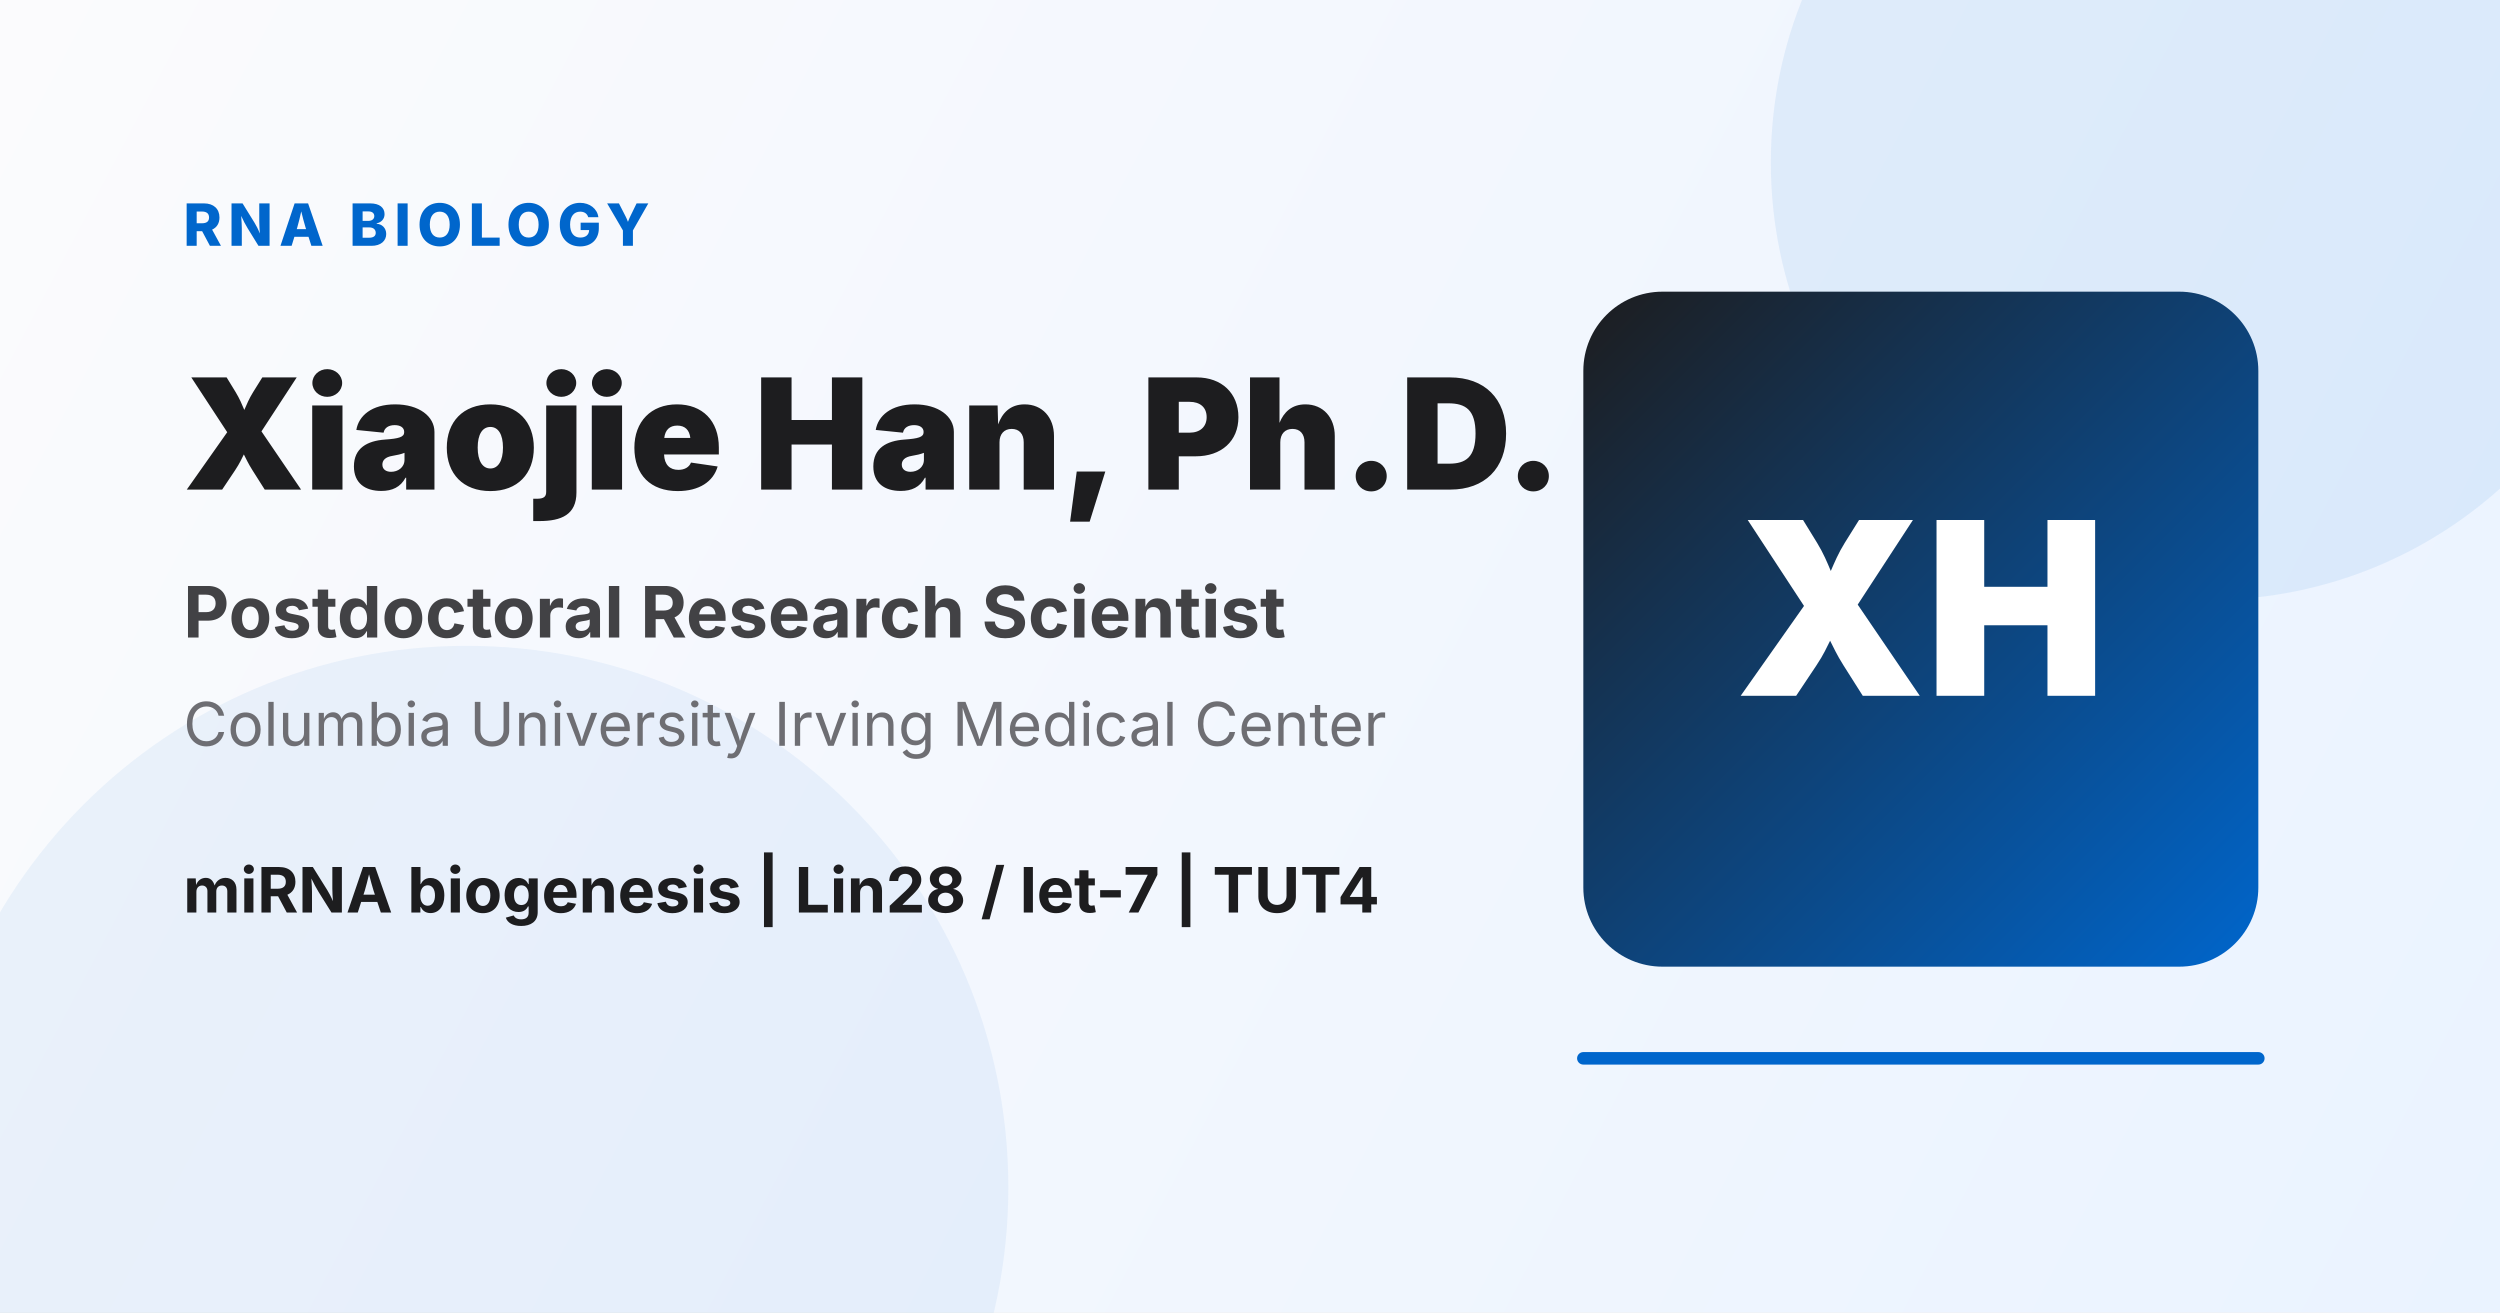
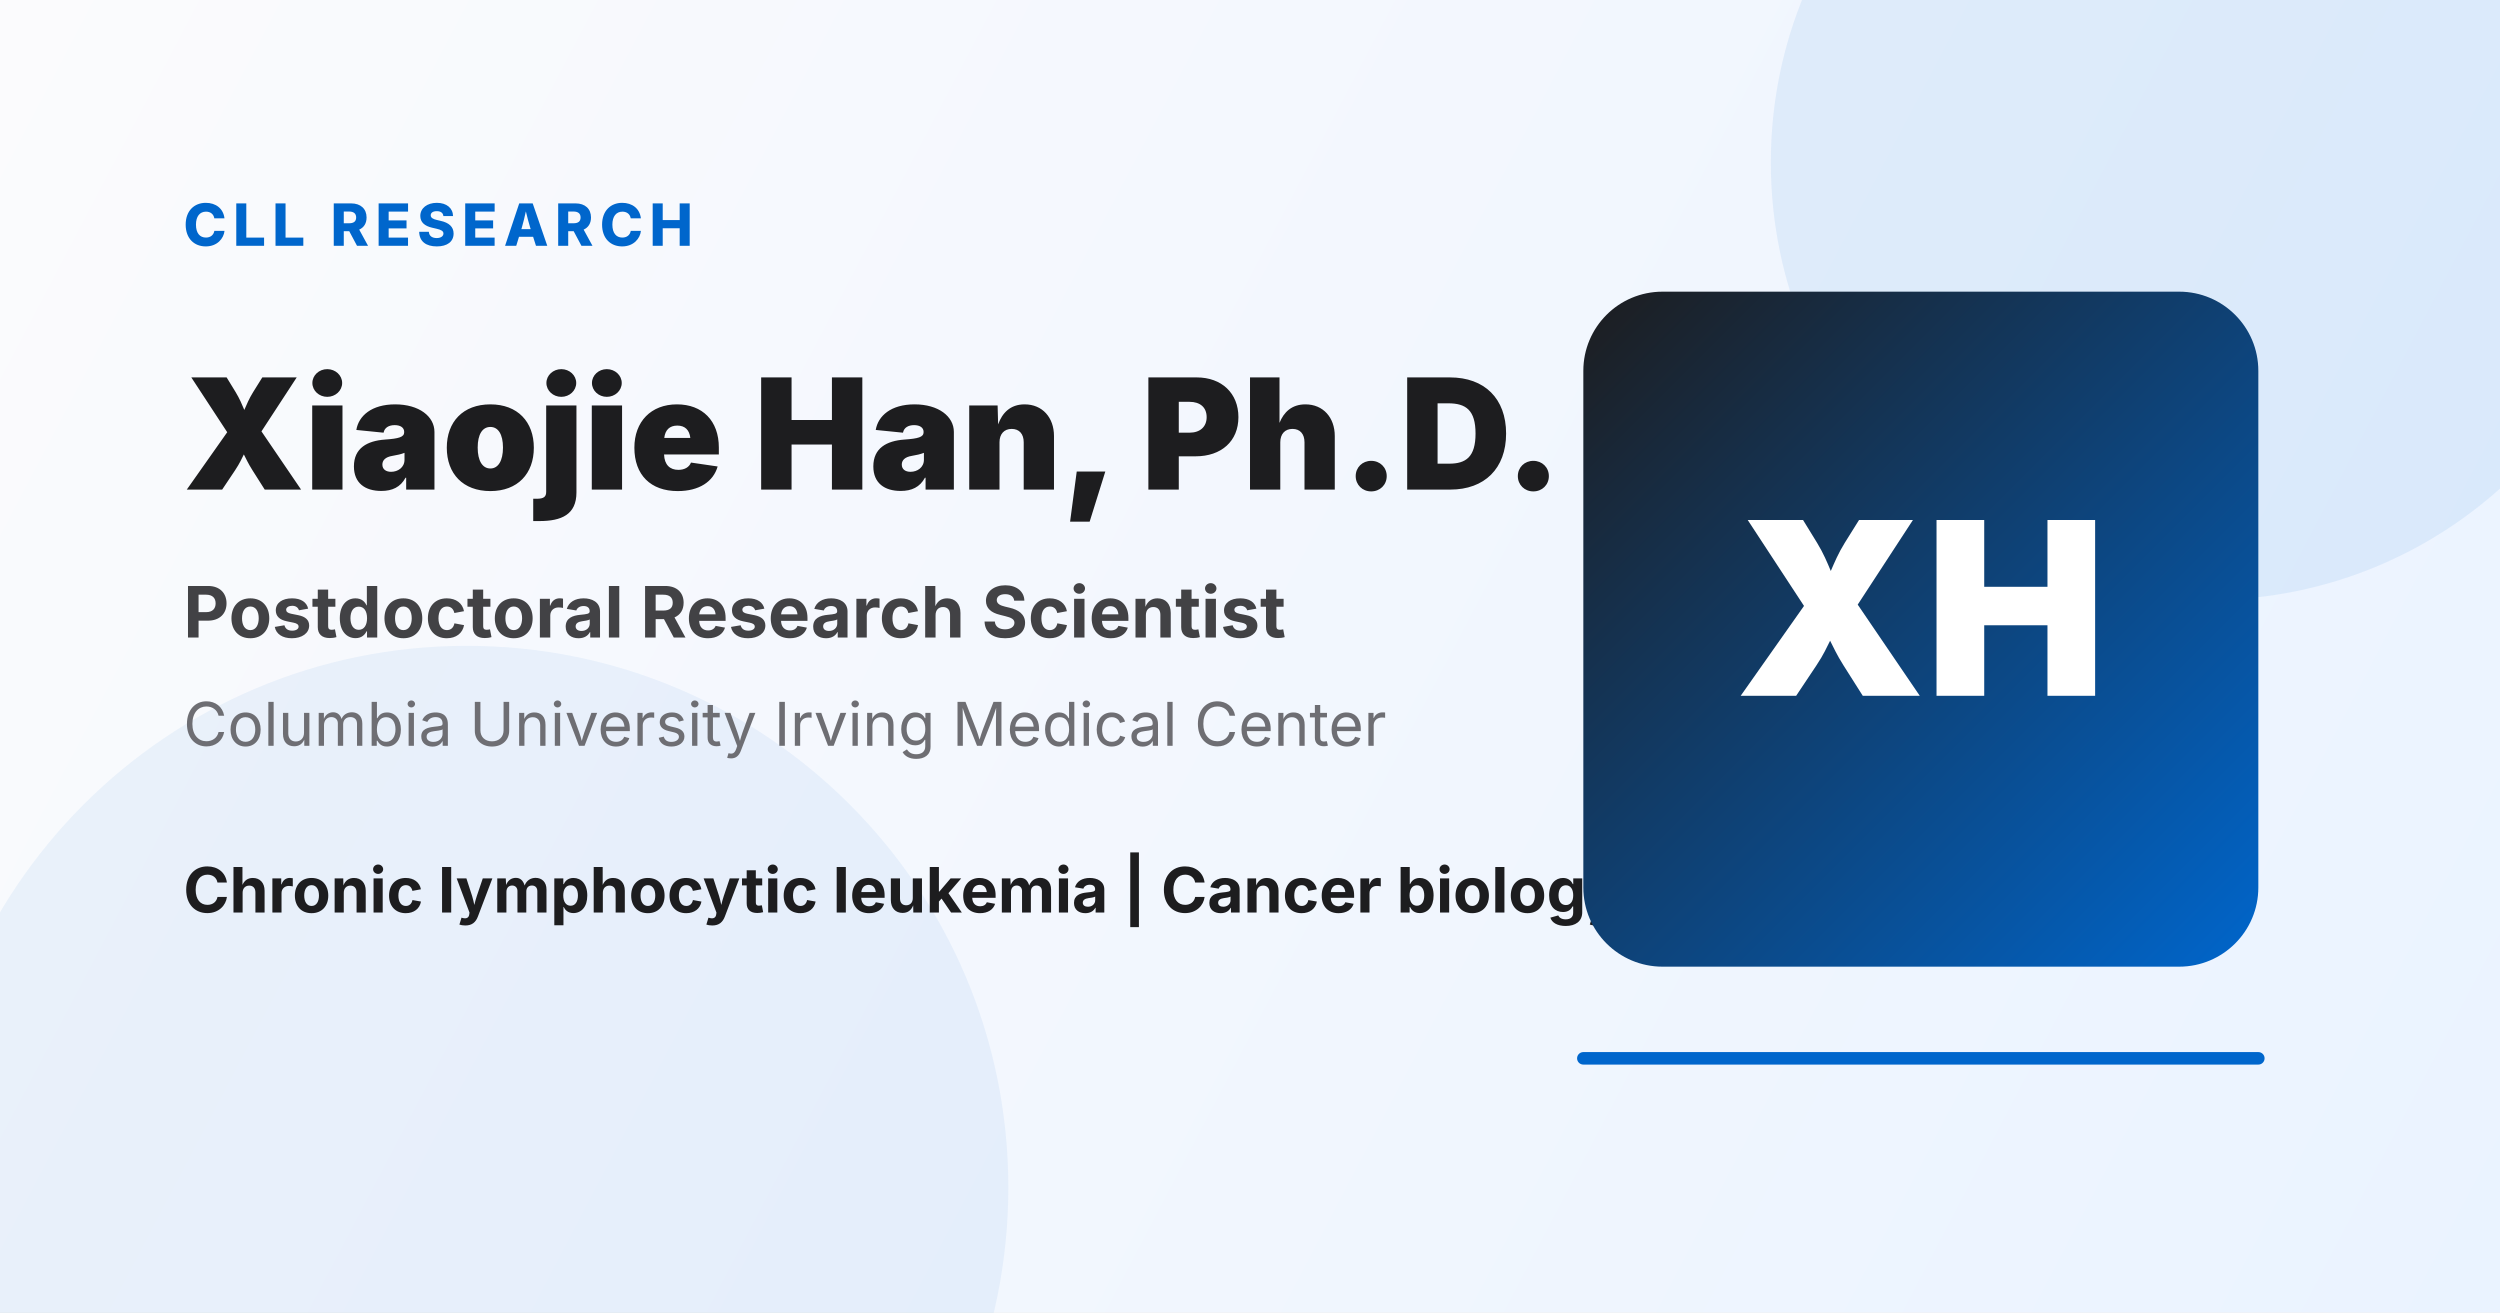
<svg xmlns="http://www.w3.org/2000/svg" viewBox="0 0 1200 630" role="img" aria-label="Xiaojie Han website preview">
  <defs>
    <linearGradient id="bg" x1="0" x2="1200" y1="0" y2="630" gradientUnits="userSpaceOnUse">
      <stop stop-color="#fbfbfd" />
      <stop offset="1" stop-color="#eaf3ff" />
    </linearGradient>
    <linearGradient id="mark" x1="744" x2="1066" y1="160" y2="482" gradientUnits="userSpaceOnUse">
      <stop stop-color="#1d1d1f" />
      <stop offset="1" stop-color="#0066cc" />
    </linearGradient>
  </defs>
  <rect width="1200" height="630" fill="url(#bg)" />
  <circle cx="1060" cy="78" r="210" fill="#0066cc" opacity=".08" />
  <circle cx="224" cy="570" r="260" fill="#0066cc" opacity=".06" />
-   <text x="88" y="118" fill="#0066cc" font-family="Inter, Arial, sans-serif" font-size="28" font-weight="800" letter-spacing="3">RNA BIOLOGY</text>
+   <text x="88" y="118" fill="#0066cc" font-family="Inter, Arial, sans-serif" font-size="28" font-weight="800" letter-spacing="3">CLL RESEARCH</text>
  <text x="88" y="235" fill="#1d1d1f" font-family="Inter, Arial, sans-serif" font-size="74" font-weight="900">Xiaojie Han, Ph.D.</text>
  <text x="88" y="306" fill="#424245" font-family="Inter, Arial, sans-serif" font-size="34" font-weight="700">Postdoctoral Research Scientist</text>
  <text x="88" y="358" fill="#6e6e73" font-family="Inter, Arial, sans-serif" font-size="29">Columbia University Irving Medical Center</text>
-   <text x="88" y="438" fill="#1d1d1f" font-family="Inter, Arial, sans-serif" font-size="30" font-weight="700">miRNA biogenesis | Lin28 / let-7 | TUT4</text>
+   <text x="88" y="438" fill="#1d1d1f" font-family="Inter, Arial, sans-serif" font-size="30" font-weight="700">Chronic lymphocytic leukemia | Cancer biology</text>
  <rect x="760" y="140" width="324" height="324" rx="38" fill="url(#mark)" />
  <text x="922" y="334" fill="#fff" font-family="Inter, Arial, sans-serif" font-size="116" font-weight="900" text-anchor="middle">XH</text>
  <path d="M760 508h324" stroke="#0066cc" stroke-width="6" stroke-linecap="round" />
</svg>
